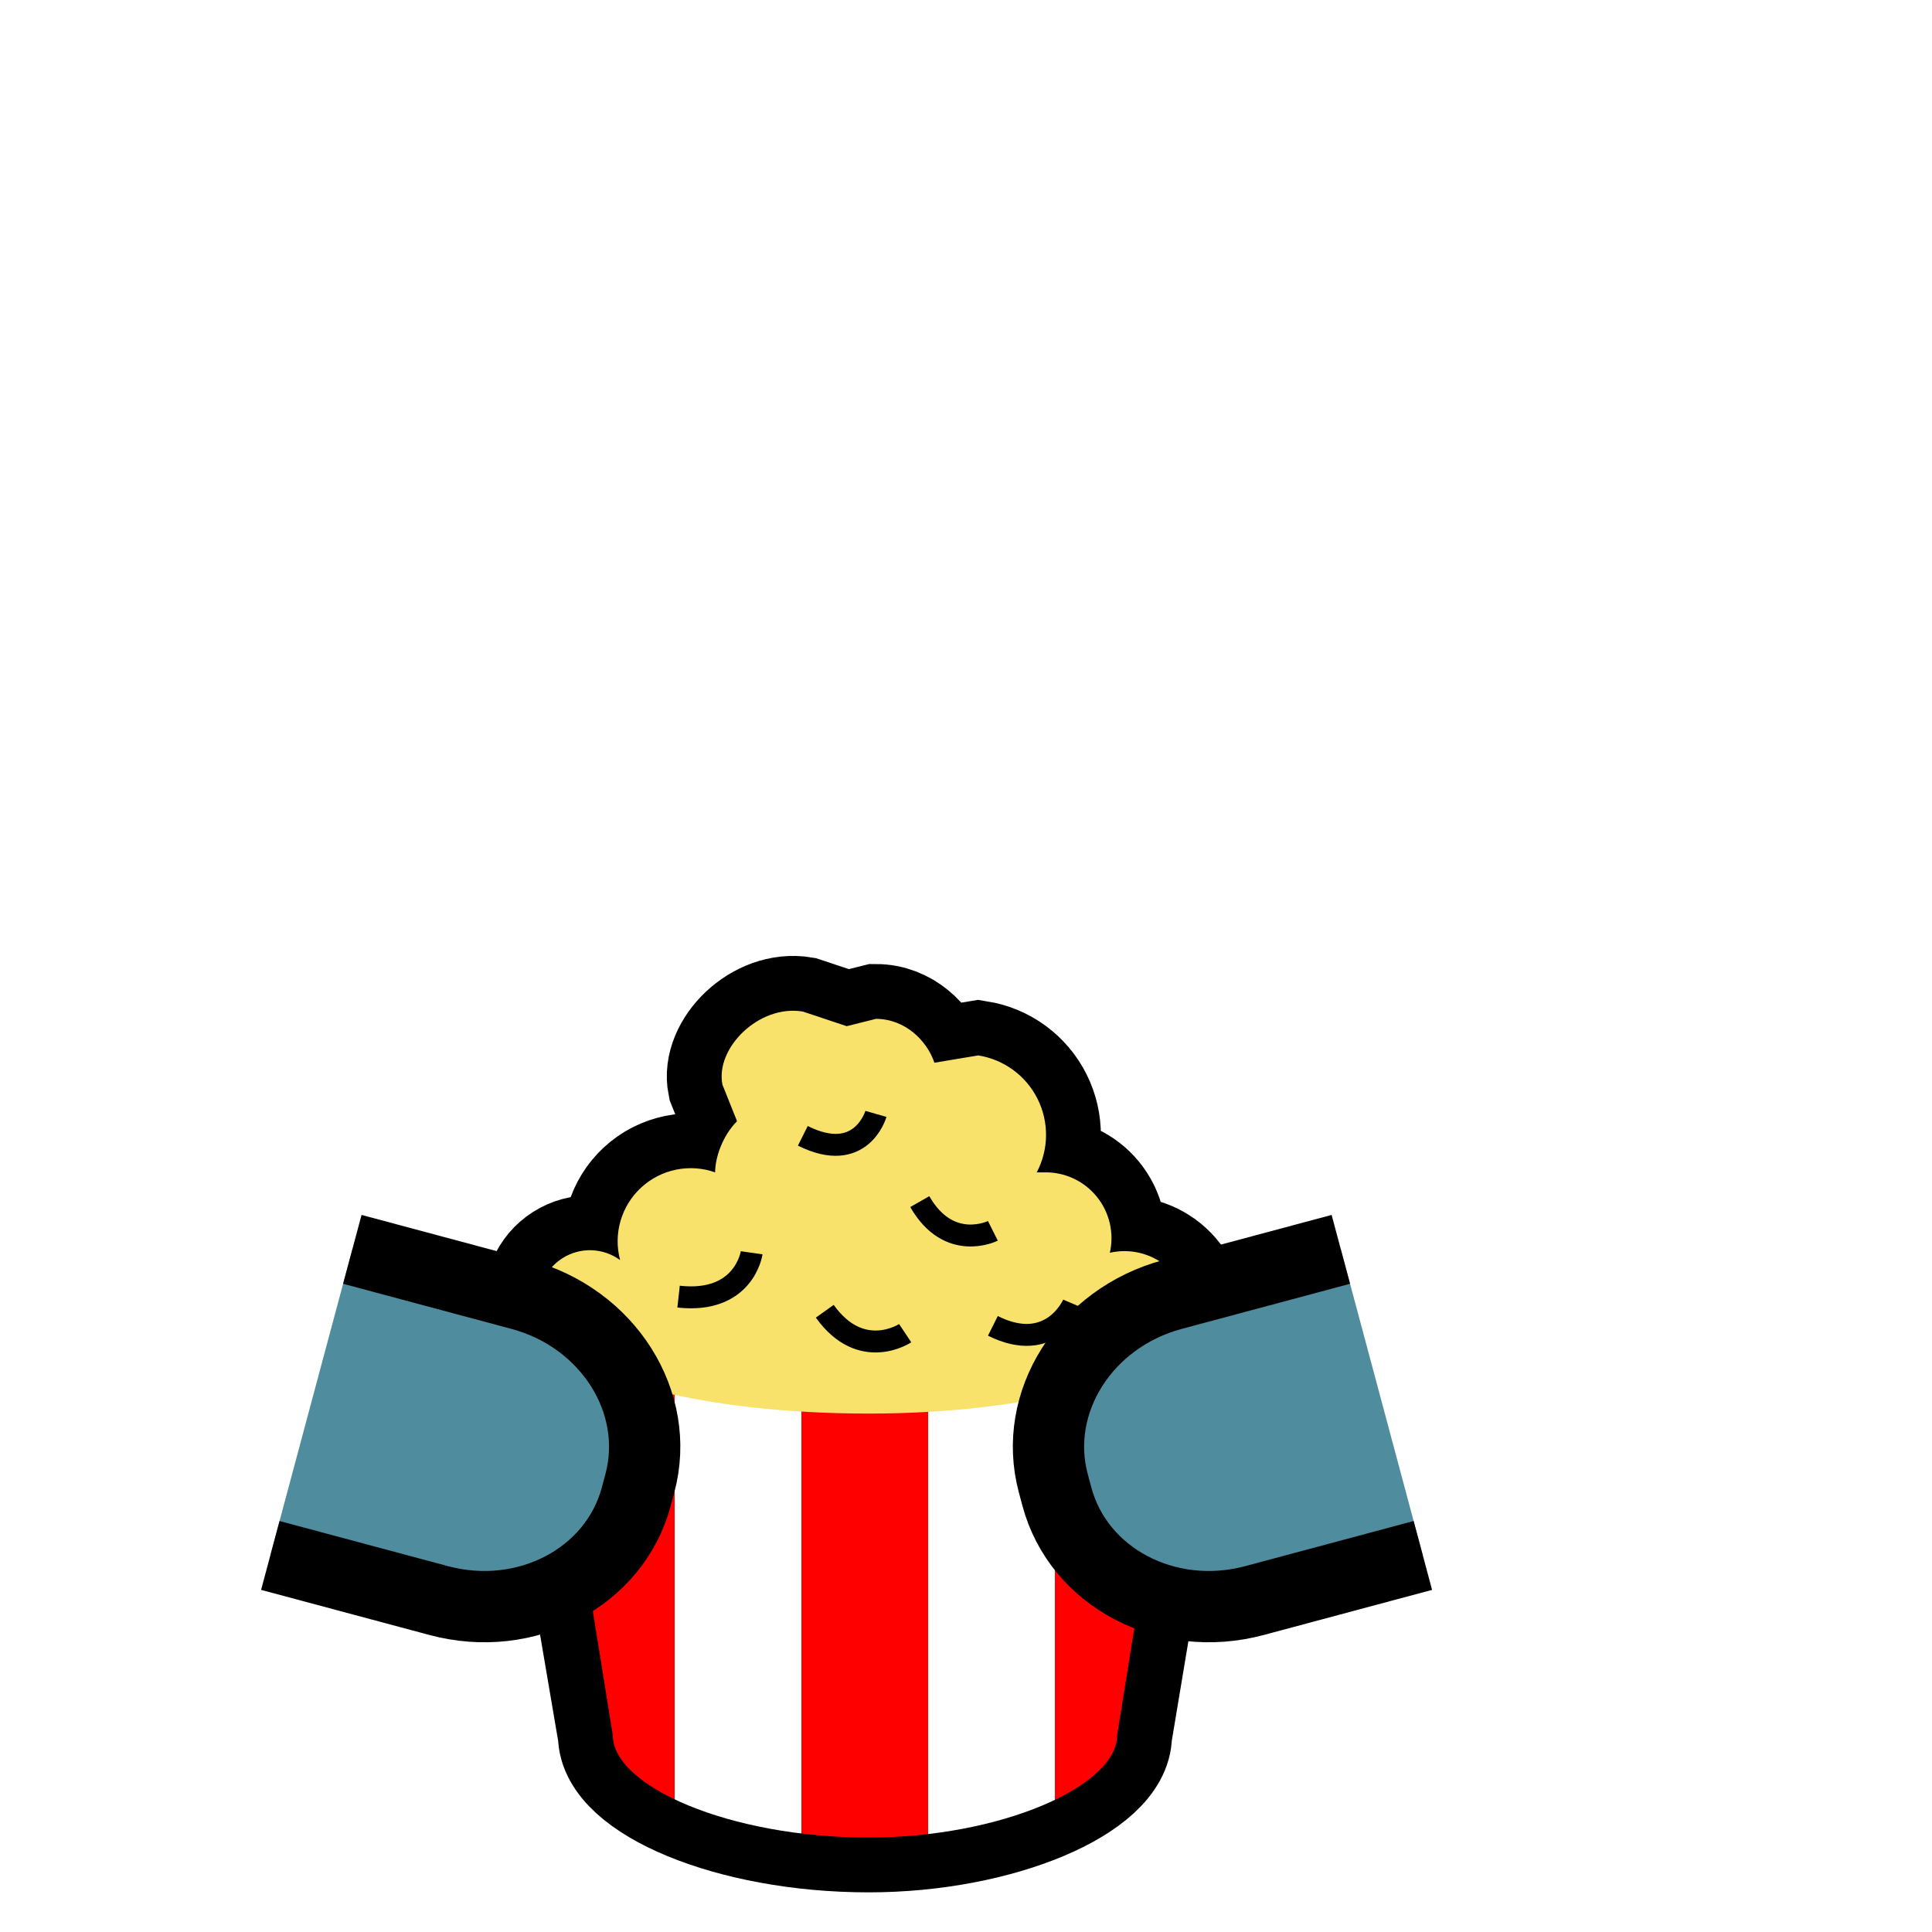
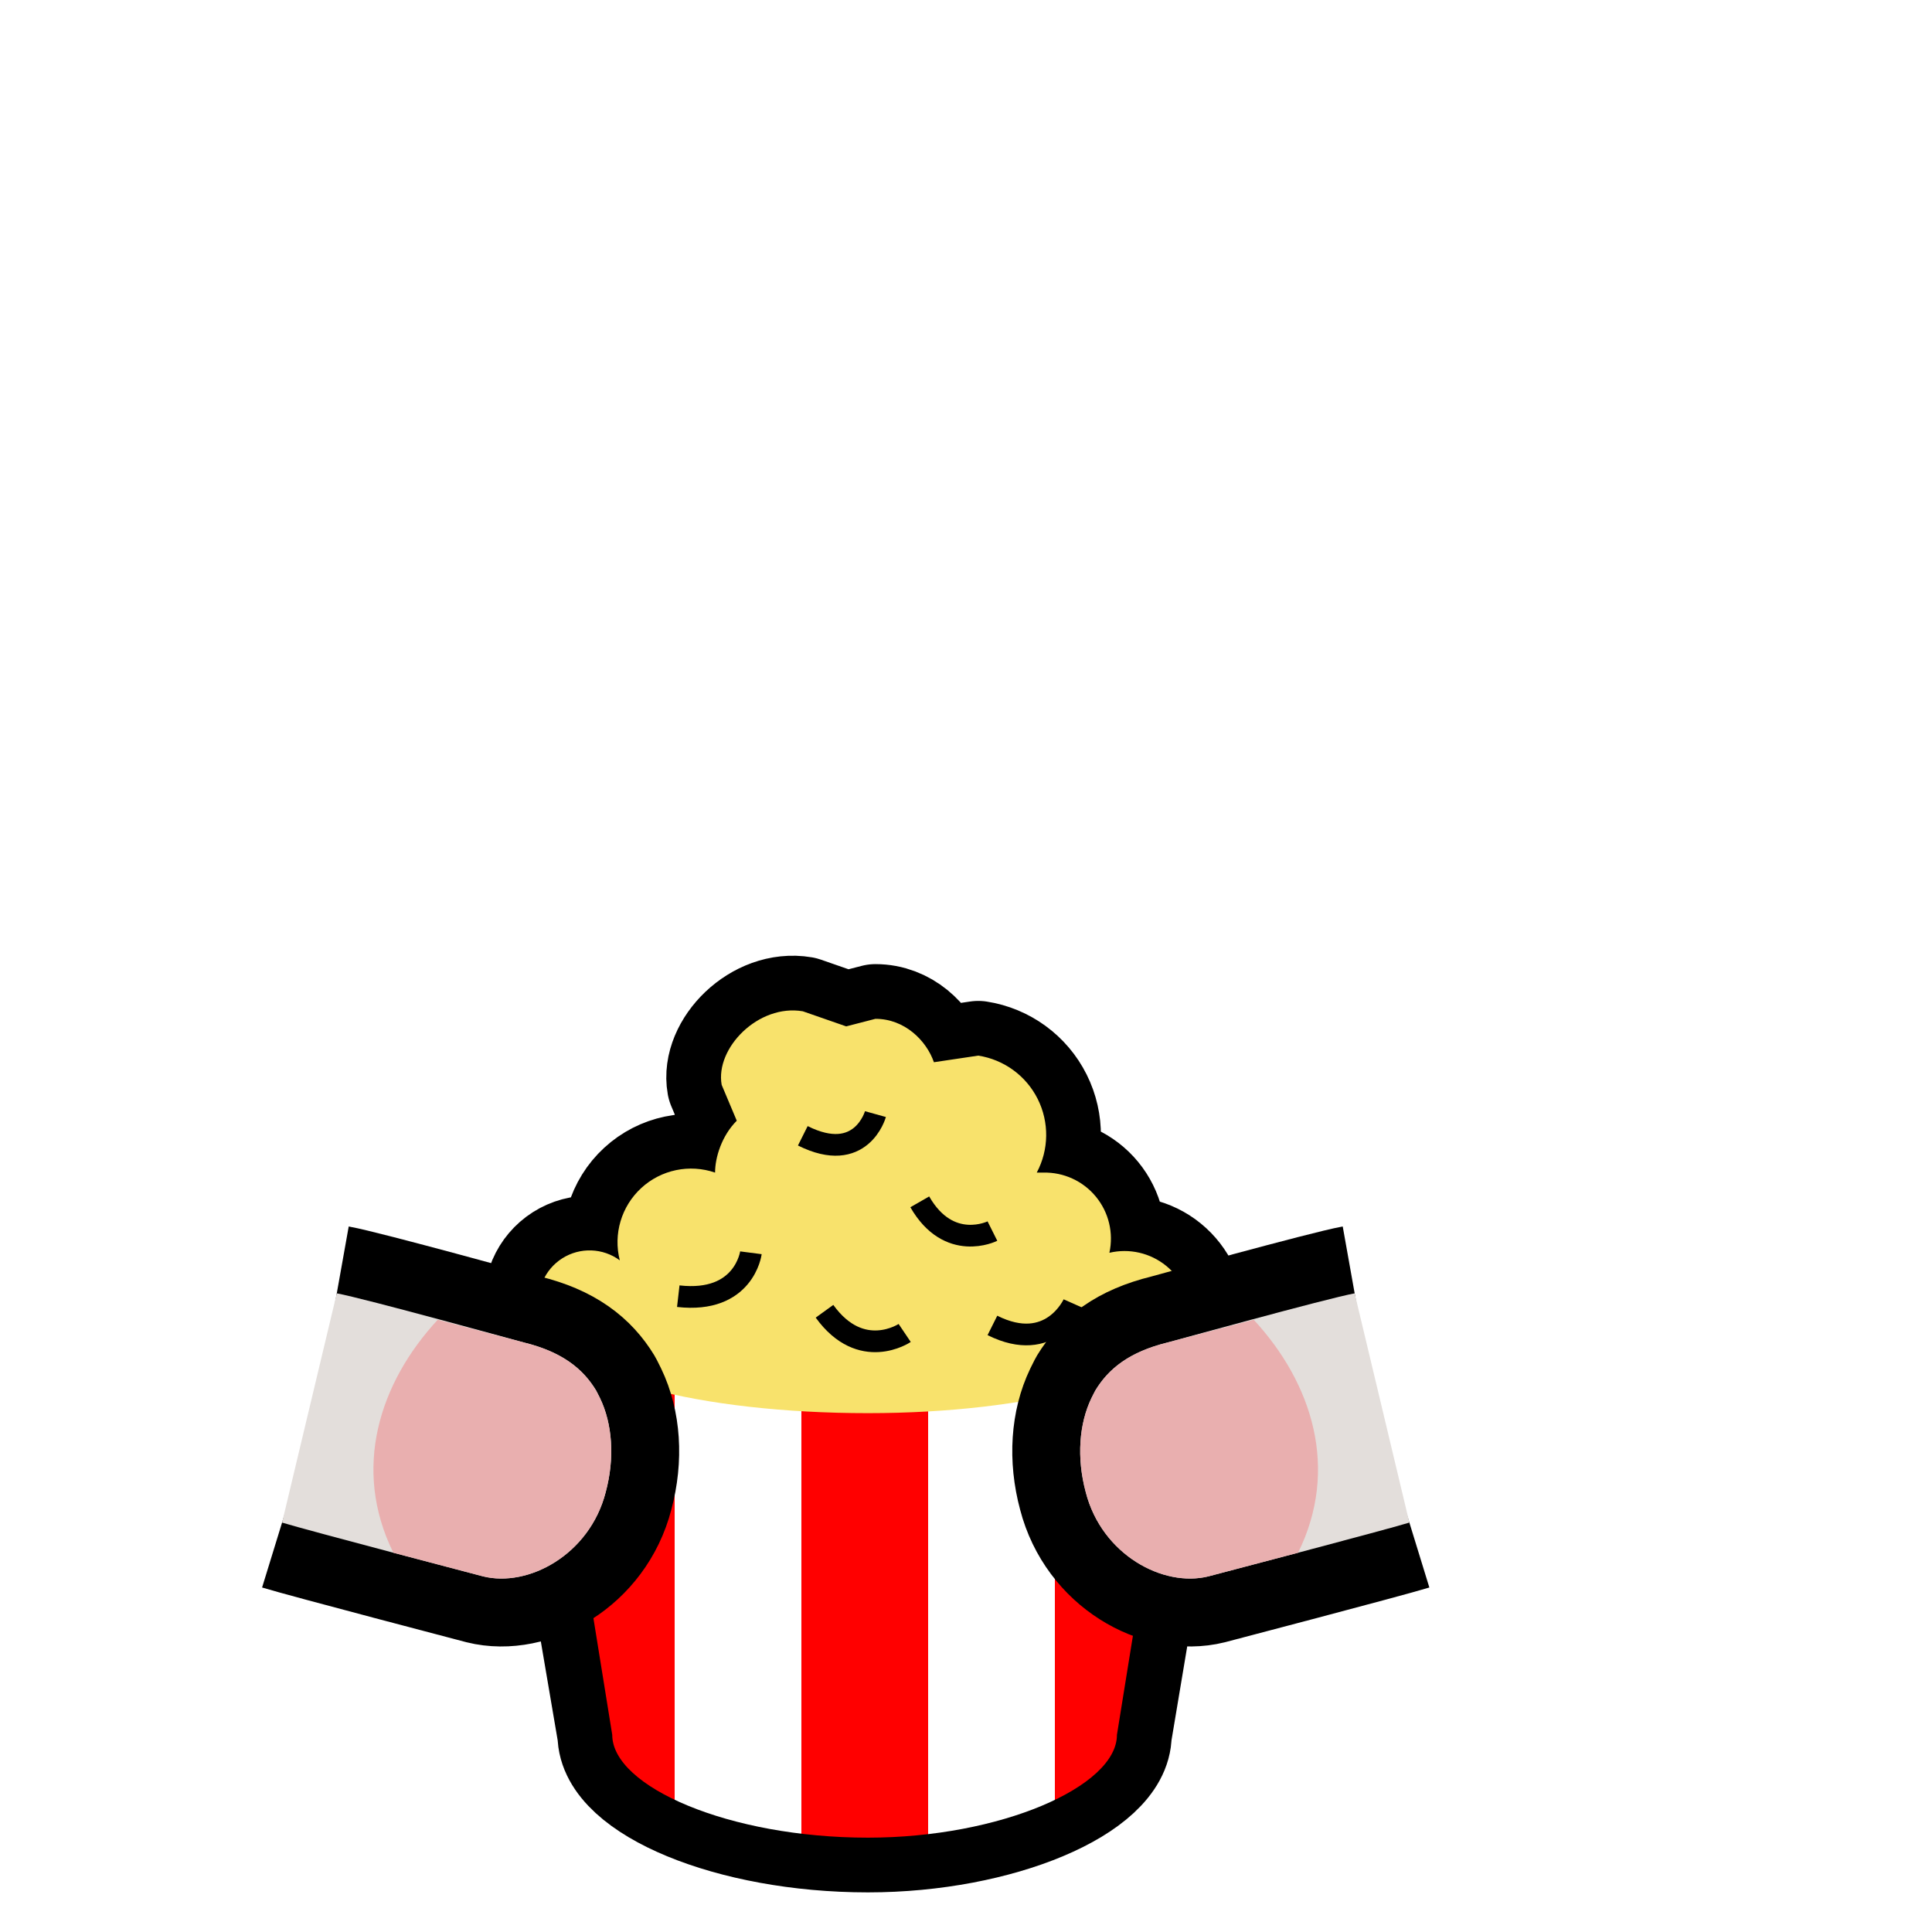
- <svg xmlns="http://www.w3.org/2000/svg" xmlns:xlink="http://www.w3.org/1999/xlink" id="svg849" width="2048" height="2048" version="1.1" viewBox="0 0 542 542">
+ <svg xmlns="http://www.w3.org/2000/svg" version="1.2" viewBox="0 0 2048 2048">
  <style>
-     #left_arm{fill:#4f8c9e;stroke:#000;}
+     .fur{fill:#e3dedb}.paw{fill:#e9afaf}.outline{stroke:#000}
  </style>
  <defs>
    <linearGradient id="rw_stripes">
      <stop offset="0%" stop-color="red" />
      <stop offset="20%" stop-color="red" />
      <stop offset="20%" stop-color="#fff" />
      <stop offset="40%" stop-color="#fff" />
      <stop offset="40%" stop-color="red" />
      <stop offset="60%" stop-color="red" />
      <stop offset="60%" stop-color="#fff" />
      <stop offset="80%" stop-color="#fff" />
      <stop offset="80%" stop-color="red" />
      <stop offset="100%" stop-color="red" />
    </linearGradient>
-     <clipPath id="clipPath1800" clipPathUnits="userSpaceOnUse">
-       <path id="rect1802" d="M246 365h106v109H246z" transform="scale(-1 1)" />
-     </clipPath>
  </defs>
-   <g id="layer2">
-     <g id="Popcorn" transform="matrix(2.0506 0 0 2.0506 135 9)">
-       <path id="Outline" fill="none" stroke="#000" stroke-width="15" d="m10 186-2-11a7 7 0 0 1 11-7 10 10 0 0 1 13-12c0-2 1-5 3-7l-2-5c-1-5 5-11 11-10l6 2 4-1c4 0 7 3 8 6l6-1a11 11 0 0 1 8 16h1a9 9 0 0 1 9 11 9 9 0 0 1 11 9l-1 3-9 54c0 7-16 14-34 14-19 0-35-7-35-14z" />
-       <path id="Kernels" fill="#f8e26c" d="M90 196s-50 15-67 1l-8-11c-4 0-7-7-7-11a7 7 0 0 1 11-7 10 10 0 0 1 13-12c0-2 1-5 3-7l-2-5c-1-5 5-11 11-10l6 2 4-1c4 0 7 3 8 6l6-1a11 11 0 0 1 8 16h1a9 9 0 0 1 9 11 9 9 0 0 1 11 9l-7 20z" />
-       <path id="Bucket" fill="url(#rw_stripes)" fill-opacity="1" d="m96 177-9 56c0 7-16 14-34 14-19 0-35-7-35-14l-9-56c2 7 21 12 44 12 22 0 41-5 43-12z" />
-       <g id="Shadows" display="inline">
-         <path id="path9514" fill="none" stroke="#000" stroke-width="3" d="M54 148s-2 7-10 3" />
-         <path id="path9516" fill="none" stroke="#000" stroke-width="3" d="M70 164s-6 3-10-4" />
-         <path id="path9518" fill="none" stroke="#000" stroke-width="3" d="M37 167s-1 7-10 6" />
-         <path id="path9520" fill="none" stroke="#000" stroke-width="3" d="M58 178s-6 4-11-3" />
-         <path id="path9522" fill="none" stroke="#000" stroke-width="3" d="M81 174s-3 7-11 3" />
-       </g>
+   <g id="Popcorn">
+     <path id="Outline" fill="none" stroke="#000" stroke-linejoin="round" stroke-width="116" d="m587 1475-15-85a54 54 0 0 1 85-54 78 78 0 0 1 101-93c0-16 7-39 23-55l-16-38c-7-39 39-86 86-78l46 16 31-8c31 0 54 23 62 46l47-7a85 85 0 0 1 62 124h7a70 70 0 0 1 70 85 70 70 0 0 1 86 70l-8 23-70 418c0 55-124 109-264 109-147 0-271-54-271-109Z" />
+     <path id="Kernels" fill="#f8e26c" d="M1207 1553s-387 116-519 7l-62-85c-31 0-54-54-54-85a54 54 0 0 1 85-54 78 78 0 0 1 101-93c0-16 7-39 23-55l-16-38c-7-39 39-86 86-78l46 16 31-8c31 0 54 23 62 46l47-7a85 85 0 0 1 62 124h7a70 70 0 0 1 70 85 70 70 0 0 1 86 70Z" />
+     <path id="Bucket" fill="url(#rw_stripes)" d="m1254 1405-70 434c0 55-124 109-264 109-147 0-271-54-271-109l-70-434c16 55 163 93 341 93 171 0 318-38 334-93Z" />
+     <g id="Shadows" stroke-width="23" fill="none" stroke="#000">
+       <path d="M928 1181s-15 54-77 23" />
+       <path d="M1052 1305s-46 23-77-31" />
+       <path d="M796 1328s-7 54-77 46" />
+       <path d="M959 1413s-46 31-85-23" />
+       <path d="M1138 1382s-24 54-86 23" />
    </g>
-     <rect id="left_arm" width="193.9" height="88.9" x="-451" y="375" stroke-width="20" clip-path="url(#clipPath1800)" rx="46" ry="42.5" transform="scale(-1 1) rotate(15 -271 271)" />
-     <use xlink:href="#left_arm" id="use1451" width="100%" height="100%" x="0" y="0" transform="matrix(-1 0 0 1 475 0)" />
  </g>
+   <g id="left_arm">
+     <path id="forearm" class="fur outline" paint-order="markers stroke fill" stroke-linecap="butt" stroke-linejoin="round" stroke-width="144" d="M1436 1371c-28 5-198 52-198 52-41 10-63 28-77 51l-4 8c-13 27-16 63-6 100 17 66 82 101 130 89 0 0 187-49 213-57" />
+     <path id="paw" class="paw" d="m1376 1646-95 25c-48 12-113-23-130-89-10-37-7-73 6-100s36-48 81-59l91-24c62 67 91 158 47 247Z" />
+   </g>
+   <use id="right_arm" href="#left_arm" x="0" y="0" transform="matrix(-1 0 0 1 1793 0)" />
</svg>
